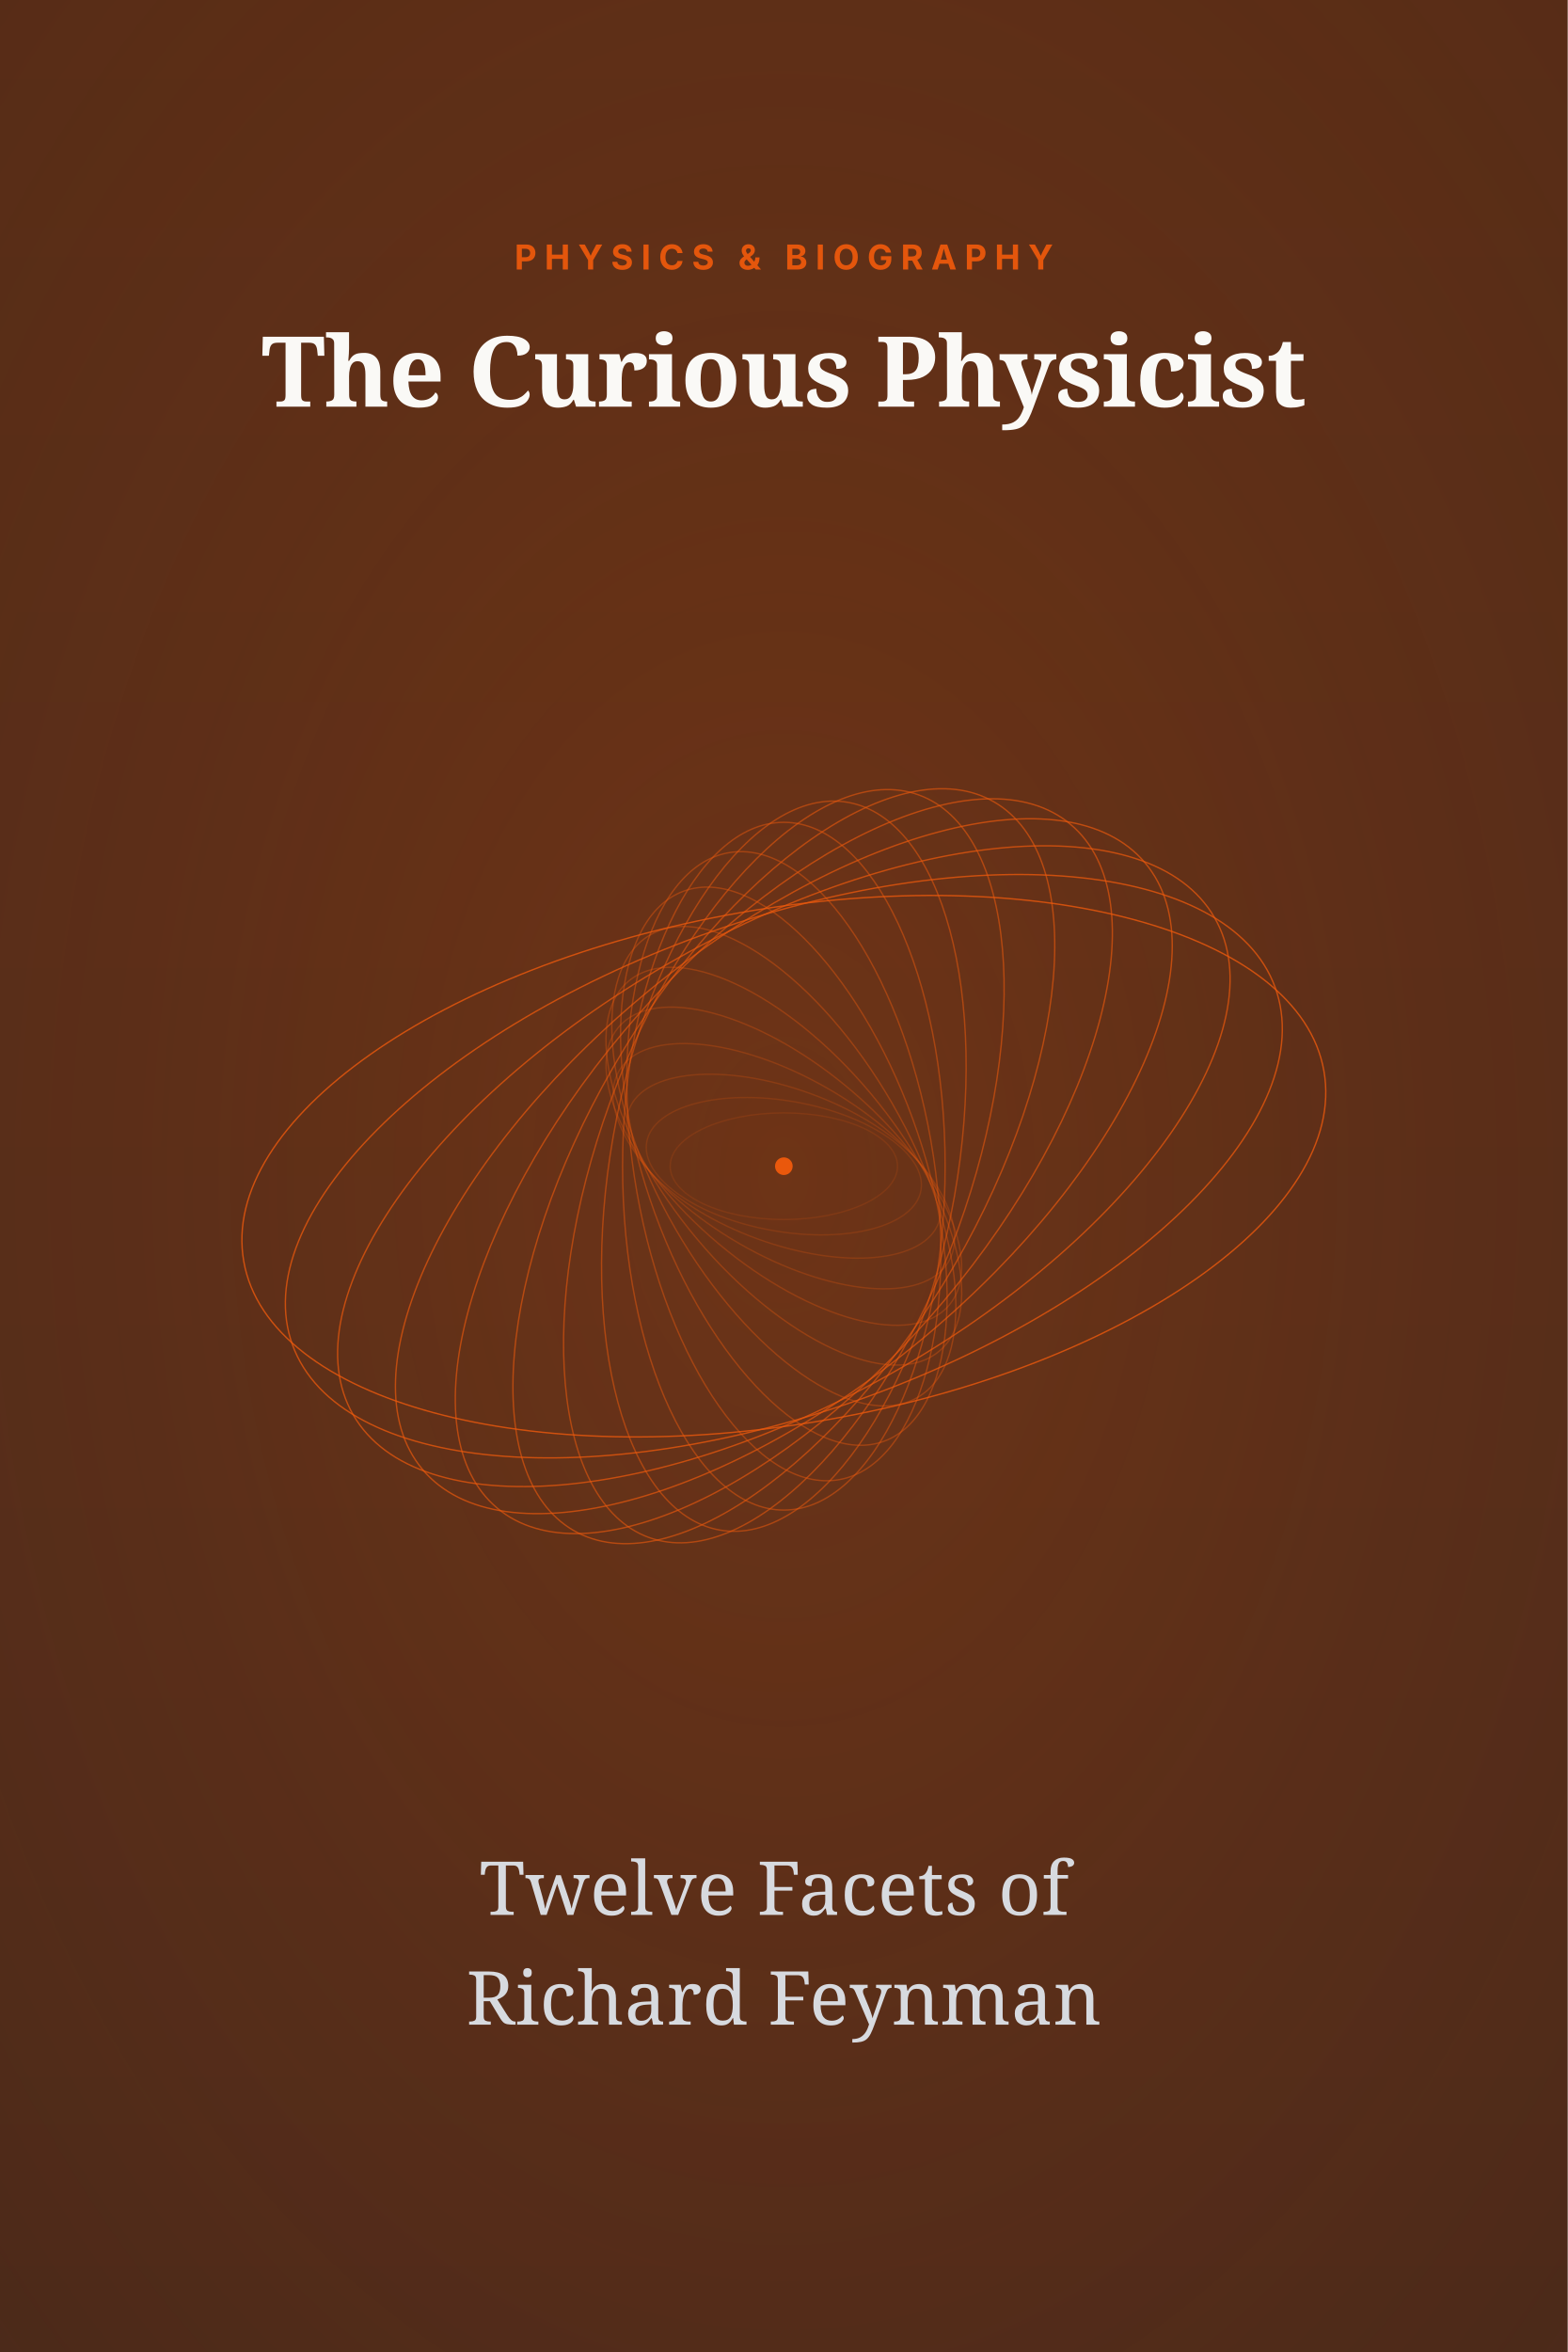
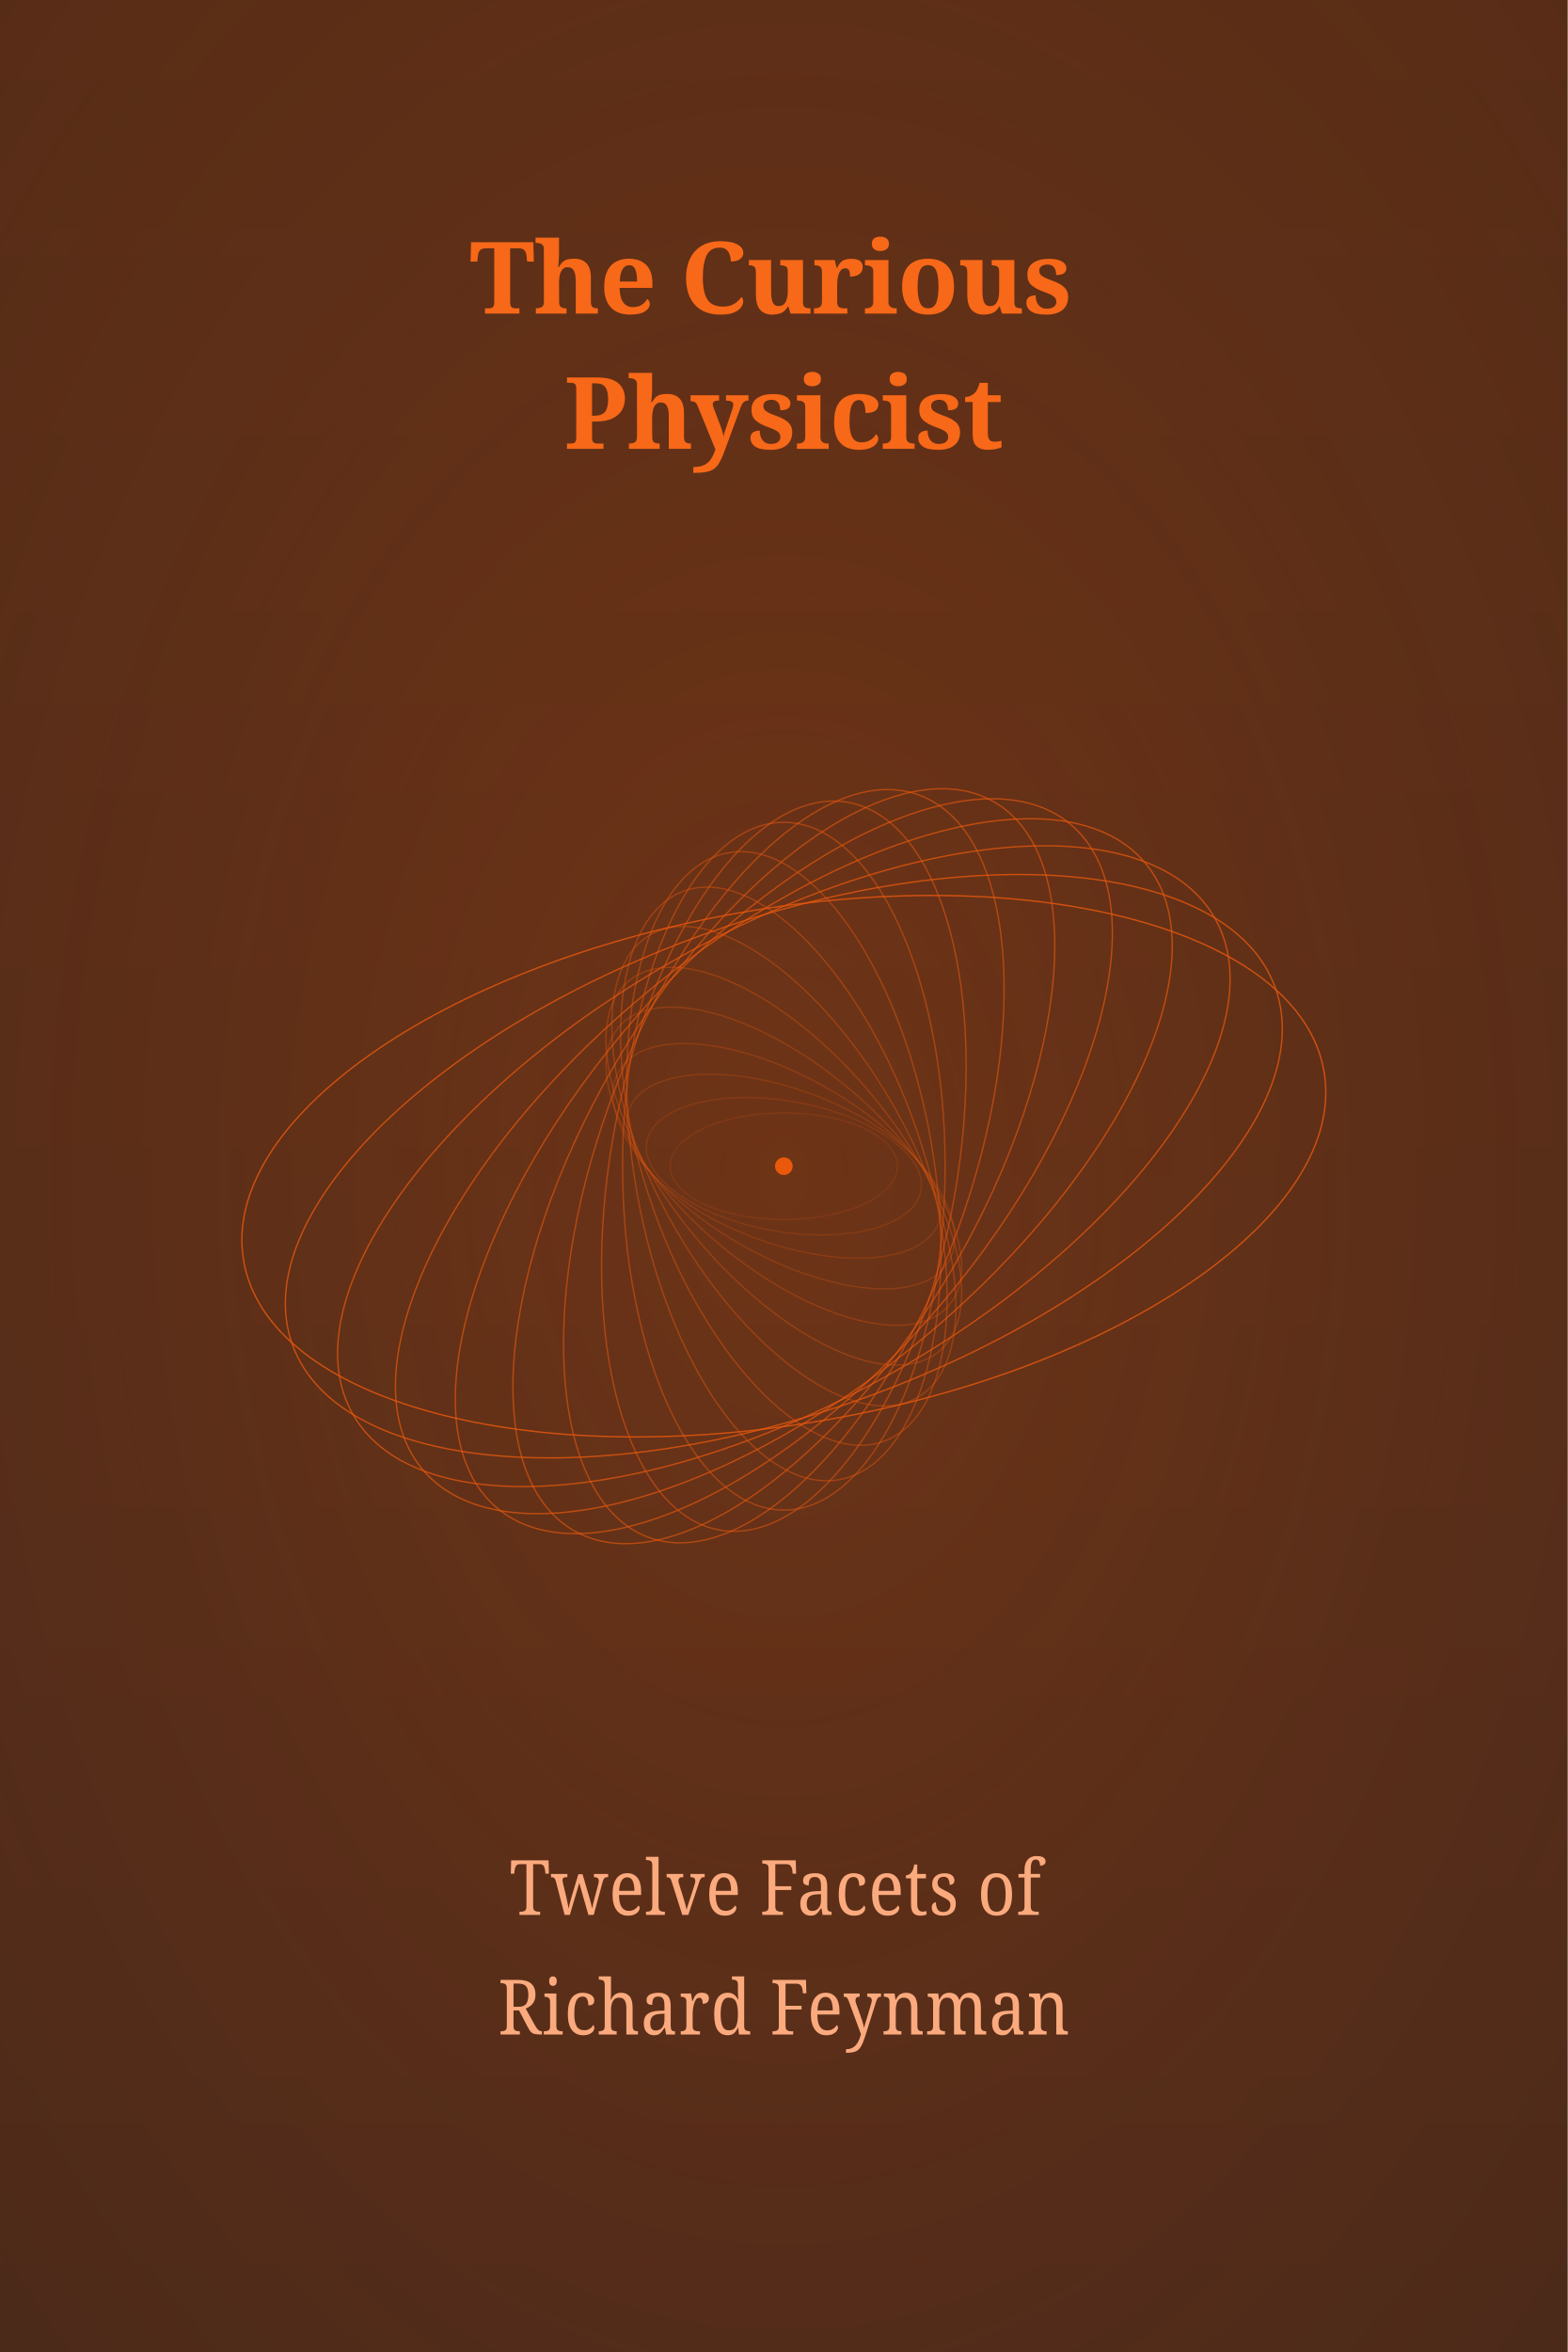
<svg xmlns="http://www.w3.org/2000/svg" viewBox="0 0 1600 2400" width="100%" height="100%">
  <defs>
    <linearGradient id="bg-curious-physicist" x1="0%" y1="0%" x2="0%" y2="100%">
      <stop offset="0%" stop-color="#492818" />
      <stop offset="60%" stop-color="#41271b" />
      <stop offset="100%" stop-color="#3c251b" />
    </linearGradient>
    <radialGradient id="halo-curious-physicist" cx="50%" cy="50%" r="75%">
      <stop offset="0%" stop-color="#ea580c" stop-opacity="0.26" />
      <stop offset="55%" stop-color="#ea580c" stop-opacity="0.15" />
      <stop offset="100%" stop-color="#ea580c" stop-opacity="0.08" />
    </radialGradient>
  </defs>
  <rect width="1600" height="2400" fill="url(#bg-curious-physicist)" />
  <rect width="1600" height="2400" fill="url(#halo-curious-physicist)" />
-   <g text-anchor="middle" font-family="'Inter', -apple-system, BlinkMacSystemFont, sans-serif">
-     <text x="800" y="275" font-size="35" font-weight="700" letter-spacing="8" fill="#ea580c" opacity="0.95">PHYSICS &amp; BIOGRAPHY</text>
-   </g>
  <g text-anchor="middle">
-     <text x="800" y="415" font-family="'Literata', Georgia, serif" font-size="100" font-weight="700" letter-spacing="-0.01em" fill="#faf9f6">The Curious Physicist</text>
+     <text x="800" y="320" font-family="'Literata', Georgia, serif" font-size="102" font-weight="700" letter-spacing="-0.01em" fill="#f76818">
+       <tspan x="800" dy="0">The Curious</tspan>
+       <tspan x="800" dy="138">Physicist</tspan>
+     </text>
  </g>
  <g class="emblem-harmonic" transform="translate(0, -210)">
    <ellipse cx="800" cy="1400" rx="116.0" ry="54.4" transform="rotate(0 800 1400)" stroke="#ea580c" stroke-width="1.4" fill="none" opacity="0.16" />
    <ellipse cx="800" cy="1400" rx="142.1" ry="66.6" transform="rotate(10 800 1400)" stroke="#ea580c" stroke-width="1.4" fill="none" opacity="0.20" />
    <ellipse cx="800" cy="1400" rx="168.2" ry="78.9" transform="rotate(20 800 1400)" stroke="#ea580c" stroke-width="1.4" fill="none" opacity="0.24" />
    <ellipse cx="800" cy="1400" rx="194.3" ry="91.1" transform="rotate(30 800 1400)" stroke="#ea580c" stroke-width="1.4" fill="none" opacity="0.27" />
    <ellipse cx="800" cy="1400" rx="220.4" ry="103.4" transform="rotate(40 800 1400)" stroke="#ea580c" stroke-width="1.4" fill="none" opacity="0.31" />
    <ellipse cx="800" cy="1400" rx="246.5" ry="115.6" transform="rotate(50 800 1400)" stroke="#ea580c" stroke-width="1.4" fill="none" opacity="0.35" />
    <ellipse cx="800" cy="1400" rx="272.6" ry="127.8" transform="rotate(60 800 1400)" stroke="#ea580c" stroke-width="1.4" fill="none" opacity="0.39" />
    <ellipse cx="800" cy="1400" rx="298.7" ry="140.1" transform="rotate(70 800 1400)" stroke="#ea580c" stroke-width="1.4" fill="none" opacity="0.43" />
    <ellipse cx="800" cy="1400" rx="324.8" ry="152.3" transform="rotate(80 800 1400)" stroke="#ea580c" stroke-width="1.4" fill="none" opacity="0.46" />
    <ellipse cx="800" cy="1400" rx="350.9" ry="164.6" transform="rotate(90 800 1400)" stroke="#ea580c" stroke-width="1.4" fill="none" opacity="0.50" />
    <ellipse cx="800" cy="1400" rx="377.0" ry="176.8" transform="rotate(100 800 1400)" stroke="#ea580c" stroke-width="1.4" fill="none" opacity="0.54" />
    <ellipse cx="800" cy="1400" rx="403.1" ry="189.0" transform="rotate(110 800 1400)" stroke="#ea580c" stroke-width="1.4" fill="none" opacity="0.58" />
    <ellipse cx="800" cy="1400" rx="429.2" ry="201.3" transform="rotate(120 800 1400)" stroke="#ea580c" stroke-width="1.4" fill="none" opacity="0.62" />
    <ellipse cx="800" cy="1400" rx="455.3" ry="213.5" transform="rotate(130 800 1400)" stroke="#ea580c" stroke-width="1.4" fill="none" opacity="0.65" />
    <ellipse cx="800" cy="1400" rx="481.4" ry="225.8" transform="rotate(140 800 1400)" stroke="#ea580c" stroke-width="1.4" fill="none" opacity="0.69" />
    <ellipse cx="800" cy="1400" rx="507.5" ry="238.0" transform="rotate(150 800 1400)" stroke="#ea580c" stroke-width="1.4" fill="none" opacity="0.73" />
    <ellipse cx="800" cy="1400" rx="533.6" ry="250.2" transform="rotate(160 800 1400)" stroke="#ea580c" stroke-width="1.4" fill="none" opacity="0.77" />
    <ellipse cx="800" cy="1400" rx="559.7" ry="262.5" transform="rotate(170 800 1400)" stroke="#ea580c" stroke-width="1.4" fill="none" opacity="0.81" />
    <circle cx="800" cy="1400" r="9" fill="#ea580c" />
  </g>
-   <g text-anchor="middle">
-     <text x="800" y="1954" font-family="'Literata', Georgia, serif" font-size="76" font-weight="500" letter-spacing="0.005em" fill="#e2e8f0" opacity="0.92">
+   <g text-anchor="middle" transform="translate(800, 0) scale(0.87, 1) translate(-800, 0)">
+     <text x="800" y="1954" font-family="'Literata', Georgia, serif" font-size="78" font-weight="300" letter-spacing="0.01em" fill="#fbaa7e">
      <tspan x="800" dy="0">Twelve Facets of</tspan>
-       <tspan x="800" dy="112">Richard Feynman</tspan>
+       <tspan x="800" dy="122">Richard Feynman</tspan>
    </text>
  </g>
</svg>
